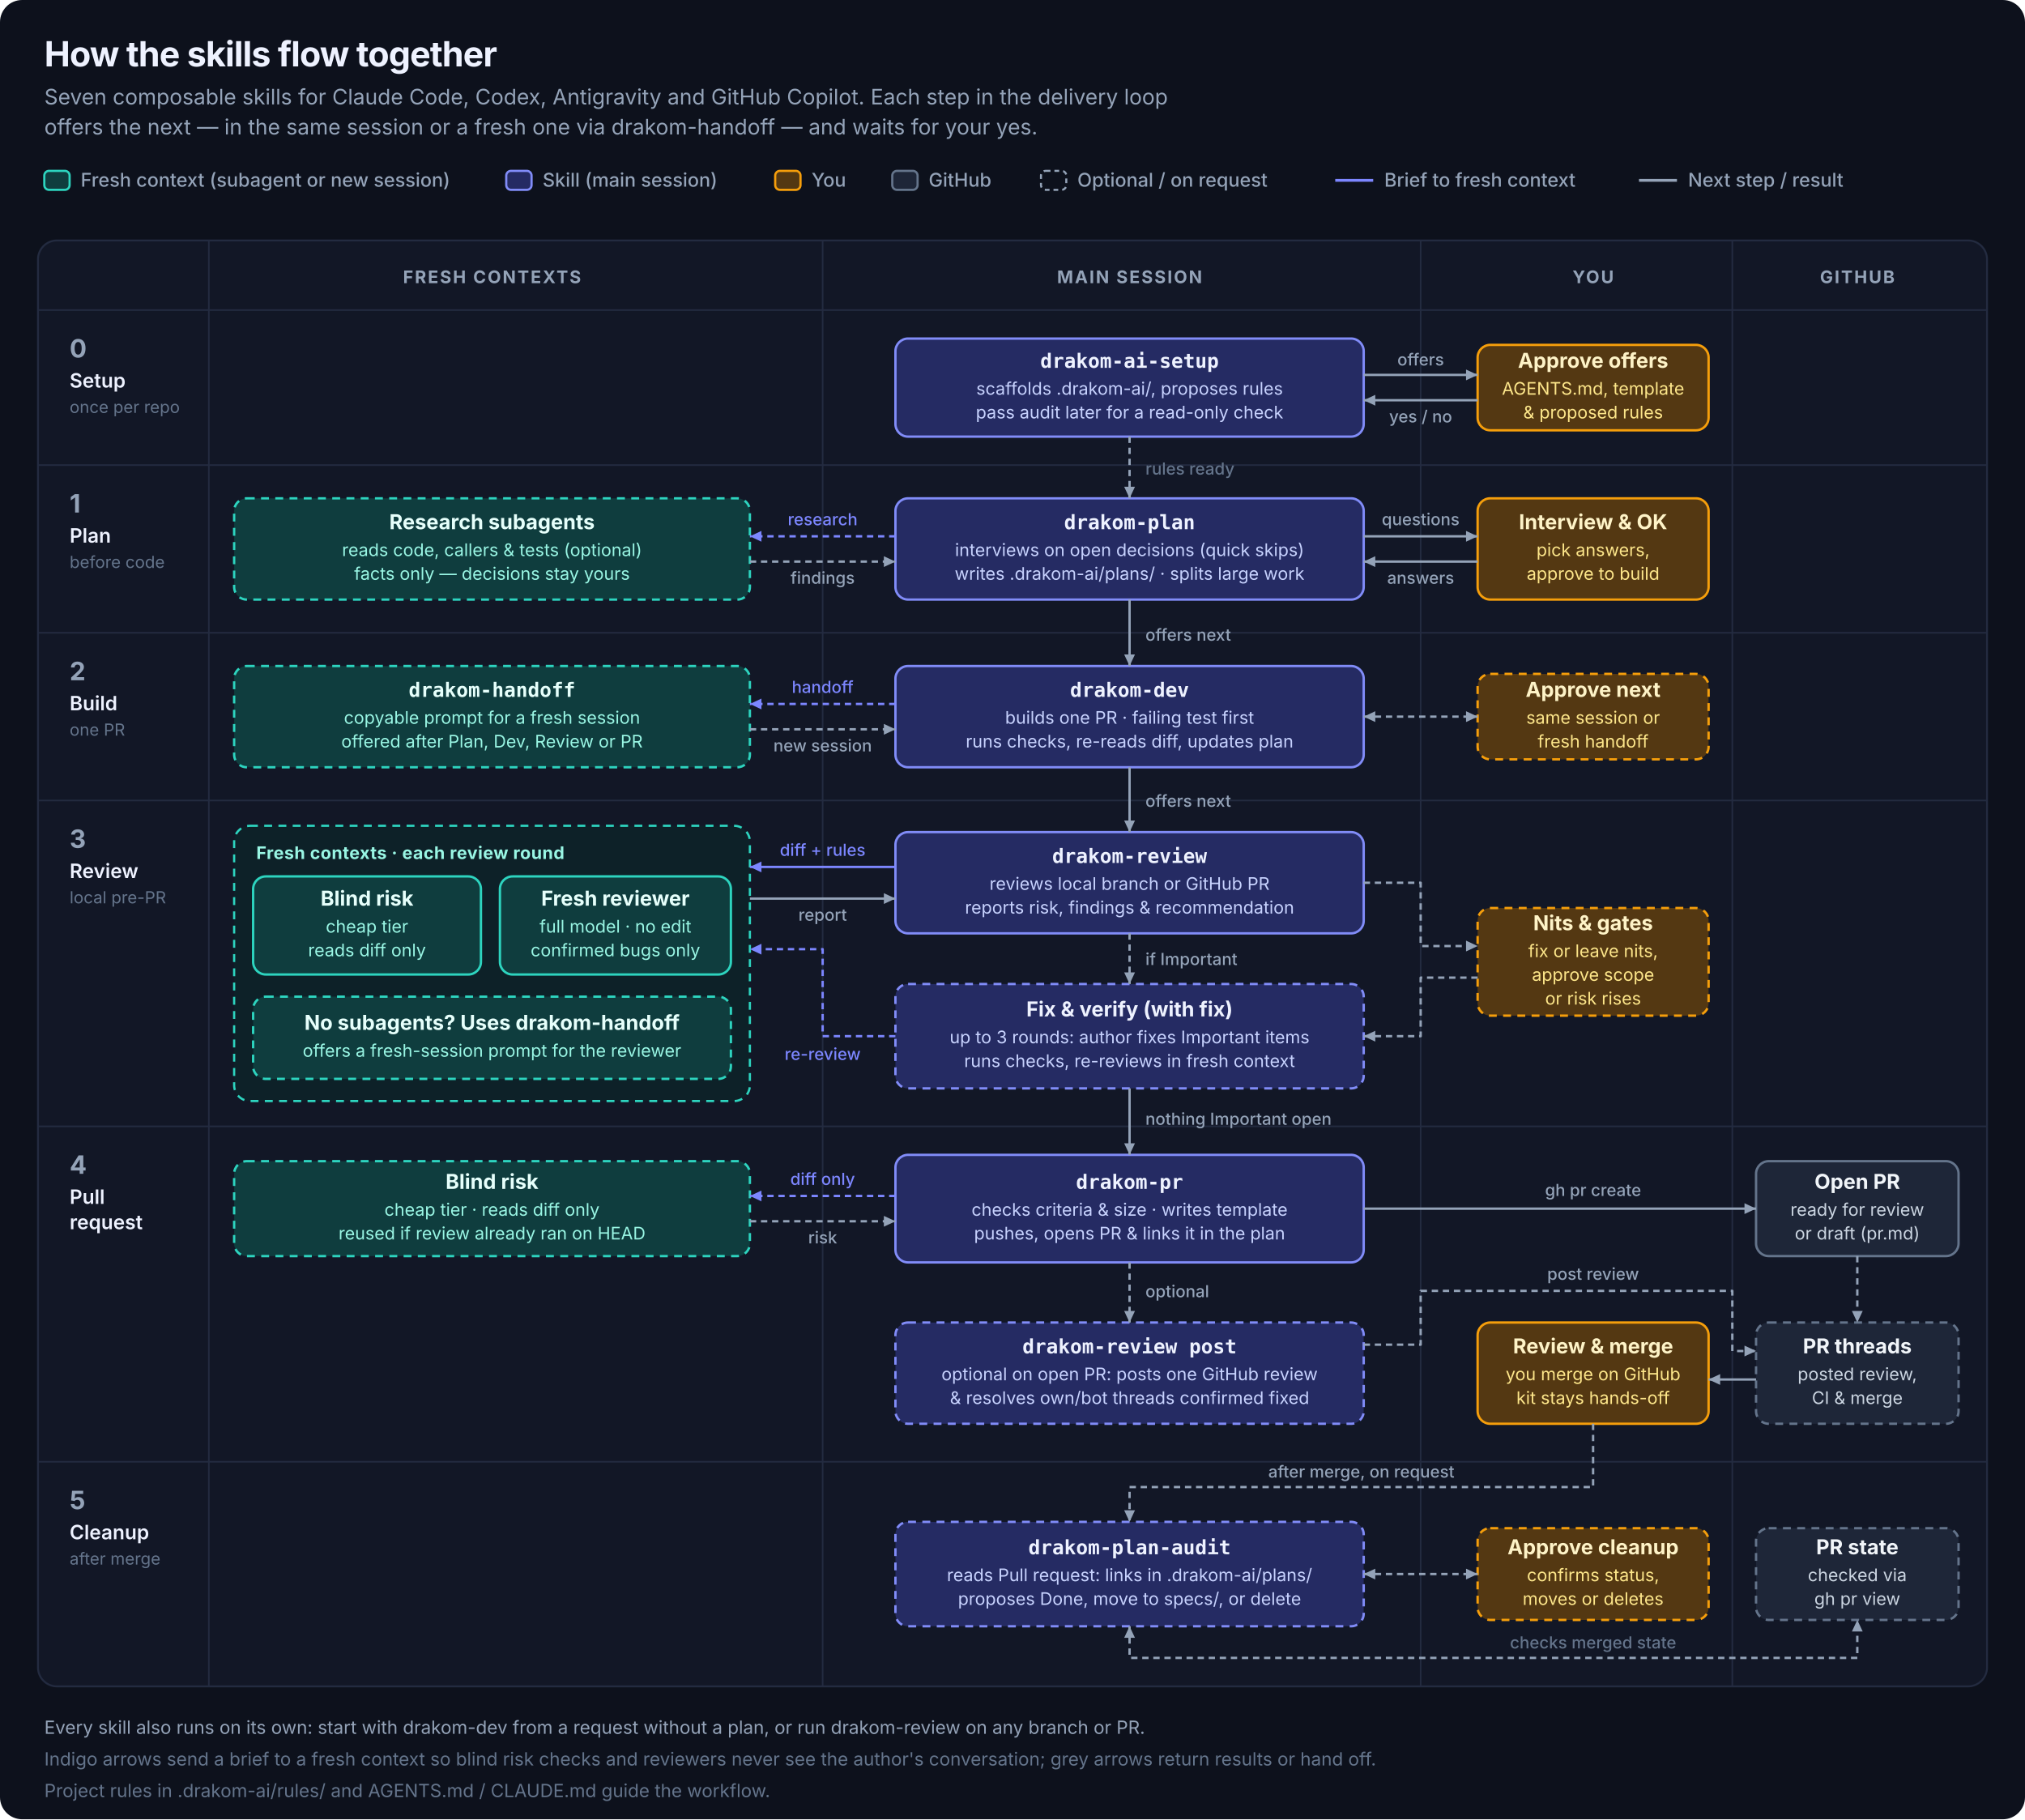
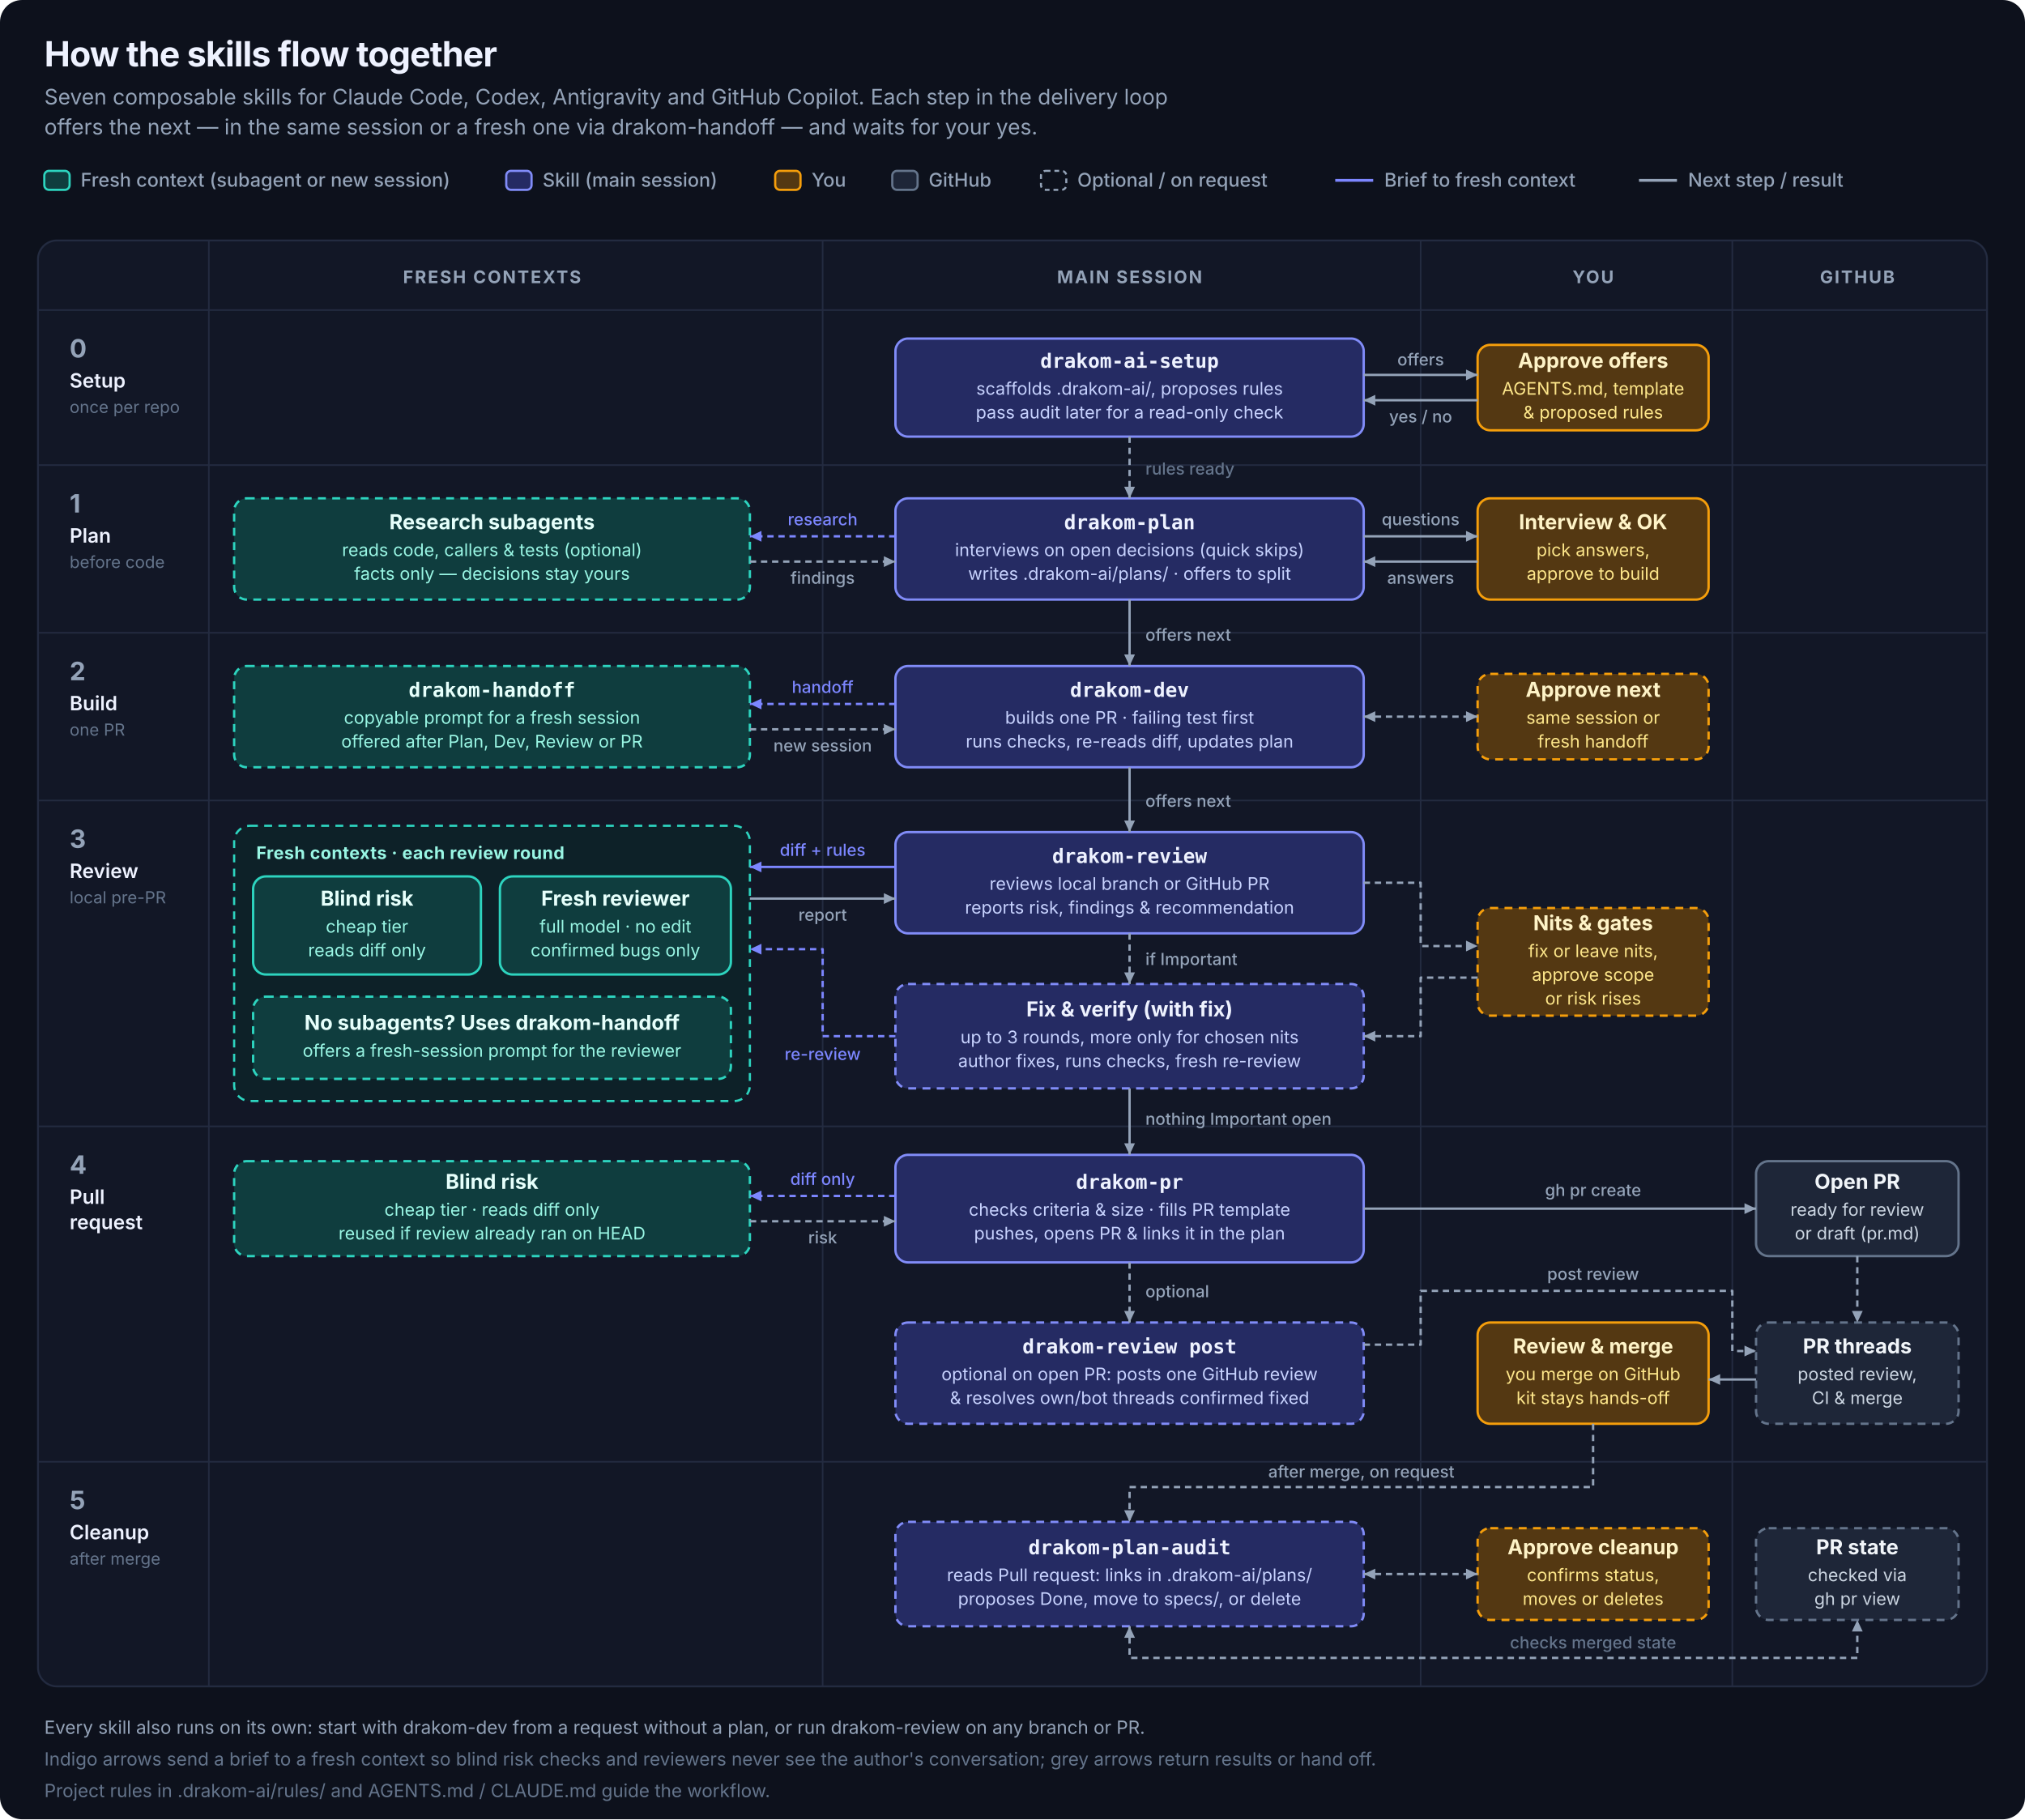
<svg xmlns="http://www.w3.org/2000/svg" viewBox="0 0 1280 1150" width="1280" height="1150">
  <defs>
    <style>
      text { font-family: -apple-system, BlinkMacSystemFont, "Segoe UI", Inter, Roboto, Helvetica, Arial, sans-serif; }
      .h1 { font-size: 22px; font-weight: 700; letter-spacing: -0.02em; }
      .lead { font-size: 13.5px; font-weight: 400; }
      .legend { font-size: 12px; font-weight: 500; }
      .col-hdr { font-size: 11px; font-weight: 700; letter-spacing: 0.09em; }
      .stage-num { font-size: 16px; font-weight: 700; }
      .stage-lbl { font-size: 12.5px; font-weight: 600; }
      .stage-sub { font-size: 10.5px; font-weight: 400; }
      .box-title { font-size: 13px; font-weight: 700; }
      .mono-title { font-family: ui-monospace, SFMono-Regular, Menlo, Consolas, monospace; font-size: 12.5px; font-weight: 700; }
      .box-sub { font-size: 11px; font-weight: 400; }
      .group-lbl { font-size: 11px; font-weight: 700; letter-spacing: 0.02em; }
      .edge-label { font-size: 10.5px; font-weight: 500; }
      .foot { font-size: 11.5px; font-weight: 400; }
    </style>
    <marker id="arrow-ret" viewBox="0 0 10 10" refX="8.5" refY="5" markerWidth="6.5" markerHeight="6.5" orient="auto-start-reverse">
      <path d="M 1 1.5 L 8.5 5 L 1 8.5 z" fill="#94a3b8" />
    </marker>
    <marker id="arrow-ret-start" viewBox="0 0 10 10" refX="1.5" refY="5" markerWidth="6.5" markerHeight="6.5" orient="auto">
      <path d="M 9 1.5 L 1.5 5 L 9 8.5 z" fill="#94a3b8" />
    </marker>
    <marker id="arrow-brief" viewBox="0 0 10 10" refX="8.5" refY="5" markerWidth="6.5" markerHeight="6.5" orient="auto-start-reverse">
      <path d="M 1 1.5 L 8.5 5 L 1 8.5 z" fill="#7c86ff" />
    </marker>
    <marker id="arrow-brief-start" viewBox="0 0 10 10" refX="1.5" refY="5" markerWidth="6.5" markerHeight="6.5" orient="auto">
      <path d="M 9 1.5 L 1.5 5 L 9 8.5 z" fill="#7c86ff" />
    </marker>
  </defs>
  <rect x="0" y="0" width="1280" height="1150" rx="14" fill="#0d111c" />
  <text x="28" y="42" class="h1" fill="#eef2ff">How the skills flow together</text>
  <text x="28" y="66" class="lead" fill="#94a3b8">Seven composable skills for Claude Code, Codex, Antigravity and GitHub Copilot. Each step in the delivery loop</text>
  <text x="28" y="85" class="lead" fill="#94a3b8">offers the next — in the same session or a fresh one via drakom-handoff — and waits for your yes.</text>
  <g transform="translate(28, 108)">
    <rect x="0" y="0" width="16" height="12" rx="3" fill="#0f3d3e" stroke="#2dd4bf" stroke-width="1.4" />
    <text x="23" y="10" class="legend" fill="#94a3b8">Fresh context (subagent or new session)</text>
    <rect x="292" y="0" width="16" height="12" rx="3" fill="#252b63" stroke="#818cf8" stroke-width="1.4" />
    <text x="315" y="10" class="legend" fill="#94a3b8">Skill (main session)</text>
    <rect x="462" y="0" width="16" height="12" rx="3" fill="#543812" stroke="#f59e0b" stroke-width="1.4" />
    <text x="485" y="10" class="legend" fill="#94a3b8">You</text>
    <rect x="536" y="0" width="16" height="12" rx="3" fill="#1e2638" stroke="#64748b" stroke-width="1.4" />
    <text x="559" y="10" class="legend" fill="#94a3b8">GitHub</text>
    <rect x="630" y="0" width="16" height="12" rx="3" fill="none" stroke="#94a3b8" stroke-width="1.3" stroke-dasharray="3 2.5" />
    <text x="653" y="10" class="legend" fill="#94a3b8">Optional / on request</text>
    <line x1="816" y1="6" x2="840" y2="6" stroke="#7c86ff" stroke-width="1.8" />
    <text x="847" y="10" class="legend" fill="#94a3b8">Brief to fresh context</text>
    <line x1="1008" y1="6" x2="1032" y2="6" stroke="#94a3b8" stroke-width="1.8" />
    <text x="1039" y="10" class="legend" fill="#94a3b8">Next step / result</text>
  </g>
  <rect x="24" y="152" width="1232" height="914" rx="12" fill="#121726" stroke="#232b40" stroke-width="1.2" />
  <text x="311.0" y="179" text-anchor="middle" class="col-hdr" fill="#94a3b8">FRESH CONTEXTS</text>
  <text x="714.0" y="179" text-anchor="middle" class="col-hdr" fill="#94a3b8">MAIN SESSION</text>
  <text x="1007.0" y="179" text-anchor="middle" class="col-hdr" fill="#94a3b8">YOU</text>
  <text x="1174.0" y="179" text-anchor="middle" class="col-hdr" fill="#94a3b8">GITHUB</text>
  <line x1="132" y1="152" x2="132" y2="1066" stroke="#232b40" stroke-width="1" />
  <line x1="520" y1="152" x2="520" y2="1066" stroke="#232b40" stroke-width="1" />
  <line x1="898" y1="152" x2="898" y2="1066" stroke="#232b40" stroke-width="1" />
  <line x1="1095" y1="152" x2="1095" y2="1066" stroke="#232b40" stroke-width="1" />
  <line x1="24" y1="196" x2="1256" y2="196" stroke="#232b40" stroke-width="1" />
  <text x="44" y="226" class="stage-num" fill="#94a3b8">0</text>
  <text x="44" y="245" class="stage-lbl" fill="#eef2ff">Setup</text>
  <text x="44" y="261" class="stage-sub" fill="#64748b">once per repo</text>
  <line x1="24" y1="294" x2="1256" y2="294" stroke="#232b40" stroke-width="1" />
  <text x="44" y="324" class="stage-num" fill="#94a3b8">1</text>
  <text x="44" y="343" class="stage-lbl" fill="#eef2ff">Plan</text>
  <text x="44" y="359" class="stage-sub" fill="#64748b">before code</text>
  <line x1="24" y1="400" x2="1256" y2="400" stroke="#232b40" stroke-width="1" />
  <text x="44" y="430" class="stage-num" fill="#94a3b8">2</text>
  <text x="44" y="449" class="stage-lbl" fill="#eef2ff">Build</text>
  <text x="44" y="465" class="stage-sub" fill="#64748b">one PR</text>
  <line x1="24" y1="506" x2="1256" y2="506" stroke="#232b40" stroke-width="1" />
  <text x="44" y="536" class="stage-num" fill="#94a3b8">3</text>
  <text x="44" y="555" class="stage-lbl" fill="#eef2ff">Review</text>
  <text x="44" y="571" class="stage-sub" fill="#64748b">local pre-PR</text>
  <line x1="24" y1="712" x2="1256" y2="712" stroke="#232b40" stroke-width="1" />
  <text x="44" y="742" class="stage-num" fill="#94a3b8">4</text>
  <text x="44" y="761" class="stage-lbl" fill="#eef2ff">Pull</text>
  <text x="44" y="777" class="stage-lbl" fill="#eef2ff">request</text>
  <line x1="24" y1="924" x2="1256" y2="924" stroke="#232b40" stroke-width="1" />
  <text x="44" y="954" class="stage-num" fill="#94a3b8">5</text>
  <text x="44" y="973" class="stage-lbl" fill="#eef2ff">Cleanup</text>
  <text x="44" y="989" class="stage-sub" fill="#64748b">after merge</text>
  <rect x="566" y="214" width="296" height="62" rx="8" fill="#252b63" stroke="#818cf8" stroke-width="1.5" />
  <text x="714.0" y="232.5" text-anchor="middle" class="mono-title" fill="#eef2ff">drakom-ai-setup</text>
  <text x="714.0" y="249.5" text-anchor="middle" class="box-sub" fill="#c7d2fe">scaffolds .drakom-ai/, proposes rules</text>
  <text x="714.0" y="264.5" text-anchor="middle" class="box-sub" fill="#c7d2fe">pass audit later for a read-only check</text>
  <rect x="934" y="218" width="146" height="54" rx="8" fill="#543812" stroke="#f59e0b" stroke-width="1.5" />
  <text x="1007.0" y="232.5" text-anchor="middle" class="box-title" fill="#fef3c7">Approve offers</text>
  <text x="1007.0" y="249.5" text-anchor="middle" class="box-sub" fill="#fde68a">AGENTS.md, template</text>
  <text x="1007.0" y="264.5" text-anchor="middle" class="box-sub" fill="#fde68a">&amp; proposed rules</text>
  <path d="M 862.0 237.0 L 934.0 237.0" fill="none" stroke="#94a3b8" stroke-width="1.5" stroke-linejoin="round" marker-end="url(#arrow-ret)" />
  <path d="M 934.0 253.0 L 862.0 253.0" fill="none" stroke="#94a3b8" stroke-width="1.5" stroke-linejoin="round" marker-end="url(#arrow-ret)" />
  <text x="898.0" y="231.0" text-anchor="middle" class="edge-label" fill="#94a3b8">offers</text>
  <text x="898.0" y="267.0" text-anchor="middle" class="edge-label" fill="#94a3b8">yes / no</text>
  <rect x="148" y="315" width="326" height="64" rx="8" fill="#0f3d3e" stroke="#2dd4bf" stroke-width="1.5" stroke-dasharray="5 4" />
  <text x="311.0" y="334.5" text-anchor="middle" class="box-title" fill="#e6fffb">Research subagents</text>
  <text x="311.0" y="351.5" text-anchor="middle" class="box-sub" fill="#99f6e4">reads code, callers &amp; tests (optional)</text>
  <text x="311.0" y="366.5" text-anchor="middle" class="box-sub" fill="#99f6e4">facts only — decisions stay yours</text>
  <rect x="566" y="315" width="296" height="64" rx="8" fill="#252b63" stroke="#818cf8" stroke-width="1.5" />
  <text x="714.0" y="334.5" text-anchor="middle" class="mono-title" fill="#eef2ff">drakom-plan</text>
  <text x="714.0" y="351.5" text-anchor="middle" class="box-sub" fill="#c7d2fe">interviews on open decisions (quick skips)</text>
-   <text x="714.0" y="366.5" text-anchor="middle" class="box-sub" fill="#c7d2fe">writes .drakom-ai/plans/ · splits large work</text>
+   <text x="714.0" y="366.5" text-anchor="middle" class="box-sub" fill="#c7d2fe">writes .drakom-ai/plans/ · offers to split</text>
  <rect x="934" y="315" width="146" height="64" rx="8" fill="#543812" stroke="#f59e0b" stroke-width="1.5" />
  <text x="1007.0" y="334.5" text-anchor="middle" class="box-title" fill="#fef3c7">Interview &amp; OK</text>
  <text x="1007.0" y="351.5" text-anchor="middle" class="box-sub" fill="#fde68a">pick answers,</text>
  <text x="1007.0" y="366.5" text-anchor="middle" class="box-sub" fill="#fde68a">approve to build</text>
  <path d="M 714.0 276.0 L 714.0 315.0" fill="none" stroke="#94a3b8" stroke-width="1.5" stroke-linejoin="round" stroke-dasharray="4 3" marker-end="url(#arrow-ret)" />
  <text x="724.0" y="300.0" text-anchor="start" class="edge-label" fill="#64748b">rules ready</text>
  <path d="M 566.0 339.0 L 474.0 339.0" fill="none" stroke="#7c86ff" stroke-width="1.5" stroke-linejoin="round" stroke-dasharray="4 3" marker-end="url(#arrow-brief)" />
  <path d="M 474.0 355.0 L 566.0 355.0" fill="none" stroke="#94a3b8" stroke-width="1.5" stroke-linejoin="round" stroke-dasharray="4 3" marker-end="url(#arrow-ret)" />
  <text x="520.0" y="332.0" text-anchor="middle" class="edge-label" fill="#7c86ff">research</text>
  <text x="520.0" y="369.0" text-anchor="middle" class="edge-label" fill="#94a3b8">findings</text>
  <path d="M 862.0 339.0 L 934.0 339.0" fill="none" stroke="#94a3b8" stroke-width="1.5" stroke-linejoin="round" marker-end="url(#arrow-ret)" />
  <path d="M 934.0 355.0 L 862.0 355.0" fill="none" stroke="#94a3b8" stroke-width="1.5" stroke-linejoin="round" marker-end="url(#arrow-ret)" />
  <text x="898.0" y="332.0" text-anchor="middle" class="edge-label" fill="#94a3b8">questions</text>
  <text x="898.0" y="369.0" text-anchor="middle" class="edge-label" fill="#94a3b8">answers</text>
  <rect x="148" y="421" width="326" height="64" rx="8" fill="#0f3d3e" stroke="#2dd4bf" stroke-width="1.5" stroke-dasharray="5 4" />
  <text x="311.0" y="440.5" text-anchor="middle" class="mono-title" fill="#e6fffb">drakom-handoff</text>
  <text x="311.0" y="457.5" text-anchor="middle" class="box-sub" fill="#99f6e4">copyable prompt for a fresh session</text>
  <text x="311.0" y="472.5" text-anchor="middle" class="box-sub" fill="#99f6e4">offered after Plan, Dev, Review or PR</text>
  <rect x="566" y="421" width="296" height="64" rx="8" fill="#252b63" stroke="#818cf8" stroke-width="1.5" />
  <text x="714.0" y="440.5" text-anchor="middle" class="mono-title" fill="#eef2ff">drakom-dev</text>
  <text x="714.0" y="457.5" text-anchor="middle" class="box-sub" fill="#c7d2fe">builds one PR · failing test first</text>
  <text x="714.0" y="472.5" text-anchor="middle" class="box-sub" fill="#c7d2fe">runs checks, re-reads diff, updates plan</text>
  <rect x="934" y="426" width="146" height="54" rx="8" fill="#543812" stroke="#f59e0b" stroke-width="1.5" stroke-dasharray="5 4" />
  <text x="1007.0" y="440.5" text-anchor="middle" class="box-title" fill="#fef3c7">Approve next</text>
  <text x="1007.0" y="457.5" text-anchor="middle" class="box-sub" fill="#fde68a">same session or</text>
  <text x="1007.0" y="472.5" text-anchor="middle" class="box-sub" fill="#fde68a">fresh handoff</text>
  <path d="M 714.0 379.0 L 714.0 421.0" fill="none" stroke="#94a3b8" stroke-width="1.5" stroke-linejoin="round" marker-end="url(#arrow-ret)" />
  <text x="724.0" y="405.0" text-anchor="start" class="edge-label" fill="#94a3b8">offers next</text>
  <path d="M 566.0 445.0 L 474.0 445.0" fill="none" stroke="#7c86ff" stroke-width="1.5" stroke-linejoin="round" stroke-dasharray="4 3" marker-end="url(#arrow-brief)" />
  <path d="M 474.0 461.0 L 566.0 461.0" fill="none" stroke="#94a3b8" stroke-width="1.5" stroke-linejoin="round" stroke-dasharray="4 3" marker-end="url(#arrow-ret)" />
  <text x="520.0" y="438.0" text-anchor="middle" class="edge-label" fill="#7c86ff">handoff</text>
  <text x="520.0" y="475.0" text-anchor="middle" class="edge-label" fill="#94a3b8">new session</text>
  <path d="M 862.0 453.0 L 934.0 453.0" fill="none" stroke="#94a3b8" stroke-width="1.5" stroke-linejoin="round" stroke-dasharray="4 3" marker-end="url(#arrow-ret)" marker-start="url(#arrow-ret-start)" />
  <rect x="148" y="522" width="326" height="174" rx="10" fill="#0c262a" fill-opacity="0.7" stroke="#2dd4bf" stroke-width="1.4" stroke-dasharray="5 4" />
  <text x="162" y="543" class="group-lbl" fill="#99f6e4">Fresh contexts · each review round</text>
  <rect x="160" y="554" width="144" height="62" rx="8" fill="#0f3d3e" stroke="#2dd4bf" stroke-width="1.5" />
  <text x="232.0" y="572.5" text-anchor="middle" class="box-title" fill="#e6fffb">Blind risk</text>
  <text x="232.0" y="589.5" text-anchor="middle" class="box-sub" fill="#99f6e4">cheap tier</text>
  <text x="232.0" y="604.5" text-anchor="middle" class="box-sub" fill="#99f6e4">reads diff only</text>
  <rect x="316" y="554" width="146" height="62" rx="8" fill="#0f3d3e" stroke="#2dd4bf" stroke-width="1.5" />
  <text x="389.0" y="572.5" text-anchor="middle" class="box-title" fill="#e6fffb">Fresh reviewer</text>
  <text x="389.0" y="589.5" text-anchor="middle" class="box-sub" fill="#99f6e4">full model · no edit</text>
  <text x="389.0" y="604.5" text-anchor="middle" class="box-sub" fill="#99f6e4">confirmed bugs only</text>
  <rect x="160" y="630" width="302" height="52" rx="8" fill="#0f3d3e" stroke="#2dd4bf" stroke-width="1.5" stroke-dasharray="5 4" />
  <text x="311.0" y="651.0" text-anchor="middle" class="box-title" fill="#e6fffb">No subagents? Uses drakom-handoff</text>
  <text x="311.0" y="668.0" text-anchor="middle" class="box-sub" fill="#99f6e4">offers a fresh-session prompt for the reviewer</text>
  <rect x="566" y="526" width="296" height="64" rx="8" fill="#252b63" stroke="#818cf8" stroke-width="1.5" />
  <text x="714.0" y="545.5" text-anchor="middle" class="mono-title" fill="#eef2ff">drakom-review</text>
  <text x="714.0" y="562.5" text-anchor="middle" class="box-sub" fill="#c7d2fe">reviews local branch or GitHub PR</text>
  <text x="714.0" y="577.5" text-anchor="middle" class="box-sub" fill="#c7d2fe">reports risk, findings &amp; recommendation</text>
  <rect x="566" y="622" width="296" height="66" rx="8" fill="#252b63" stroke="#818cf8" stroke-width="1.5" stroke-dasharray="5 4" />
  <text x="714.0" y="642.5" text-anchor="middle" class="box-title" fill="#eef2ff">Fix &amp; verify (with fix)</text>
-   <text x="714.0" y="659.5" text-anchor="middle" class="box-sub" fill="#c7d2fe">up to 3 rounds: author fixes Important items</text>
-   <text x="714.0" y="674.5" text-anchor="middle" class="box-sub" fill="#c7d2fe">runs checks, re-reviews in fresh context</text>
+   <text x="714.0" y="659.5" text-anchor="middle" class="box-sub" fill="#c7d2fe">up to 3 rounds, more only for chosen nits</text>
+   <text x="714.0" y="674.5" text-anchor="middle" class="box-sub" fill="#c7d2fe">author fixes, runs checks, fresh re-review</text>
  <rect x="934" y="574" width="146" height="68" rx="8" fill="#543812" stroke="#f59e0b" stroke-width="1.5" stroke-dasharray="5 4" />
  <text x="1007.0" y="588.0" text-anchor="middle" class="box-title" fill="#fef3c7">Nits &amp; gates</text>
  <text x="1007.0" y="605.0" text-anchor="middle" class="box-sub" fill="#fde68a">fix or leave nits,</text>
  <text x="1007.0" y="620.0" text-anchor="middle" class="box-sub" fill="#fde68a">approve scope</text>
  <text x="1007.0" y="635.0" text-anchor="middle" class="box-sub" fill="#fde68a">or risk rises</text>
  <path d="M 714.0 485.0 L 714.0 526.0" fill="none" stroke="#94a3b8" stroke-width="1.5" stroke-linejoin="round" marker-end="url(#arrow-ret)" />
  <text x="724.0" y="510.0" text-anchor="start" class="edge-label" fill="#94a3b8">offers next</text>
  <path d="M 566.0 548.0 L 474.0 548.0" fill="none" stroke="#7c86ff" stroke-width="1.5" stroke-linejoin="round" marker-end="url(#arrow-brief)" />
  <path d="M 474.0 568.0 L 566.0 568.0" fill="none" stroke="#94a3b8" stroke-width="1.5" stroke-linejoin="round" marker-end="url(#arrow-ret)" />
  <text x="520.0" y="541.0" text-anchor="middle" class="edge-label" fill="#7c86ff">diff + rules</text>
  <text x="520.0" y="582.0" text-anchor="middle" class="edge-label" fill="#94a3b8">report</text>
  <path d="M 714.0 590.0 L 714.0 622.0" fill="none" stroke="#94a3b8" stroke-width="1.5" stroke-linejoin="round" stroke-dasharray="4 3" marker-end="url(#arrow-ret)" />
  <text x="724.0" y="610.0" text-anchor="start" class="edge-label" fill="#94a3b8">if Important</text>
  <path d="M 566.0 655.0 L 520.0 655.0 L 520.0 600.0 L 474.0 600.0" fill="none" stroke="#7c86ff" stroke-width="1.5" stroke-linejoin="round" stroke-dasharray="4 3" marker-end="url(#arrow-brief)" />
  <text x="520.0" y="670.0" text-anchor="middle" class="edge-label" fill="#7c86ff">re-review</text>
  <path d="M 862.0 558.0 L 898.0 558.0 L 898.0 598.0 L 934.0 598.0" fill="none" stroke="#94a3b8" stroke-width="1.5" stroke-linejoin="round" stroke-dasharray="4 3" marker-end="url(#arrow-ret)" />
  <path d="M 934.0 618.0 L 898.0 618.0 L 898.0 655.0 L 862.0 655.0" fill="none" stroke="#94a3b8" stroke-width="1.5" stroke-linejoin="round" stroke-dasharray="4 3" marker-end="url(#arrow-ret)" />
  <rect x="148" y="734" width="326" height="60" rx="8" fill="#0f3d3e" stroke="#2dd4bf" stroke-width="1.5" stroke-dasharray="5 4" />
  <text x="311.0" y="751.5" text-anchor="middle" class="box-title" fill="#e6fffb">Blind risk</text>
  <text x="311.0" y="768.5" text-anchor="middle" class="box-sub" fill="#99f6e4">cheap tier · reads diff only</text>
  <text x="311.0" y="783.5" text-anchor="middle" class="box-sub" fill="#99f6e4">reused if review already ran on HEAD</text>
  <rect x="566" y="730" width="296" height="68" rx="8" fill="#252b63" stroke="#818cf8" stroke-width="1.5" />
  <text x="714.0" y="751.5" text-anchor="middle" class="mono-title" fill="#eef2ff">drakom-pr</text>
-   <text x="714.0" y="768.5" text-anchor="middle" class="box-sub" fill="#c7d2fe">checks criteria &amp; size · writes template</text>
+   <text x="714.0" y="768.5" text-anchor="middle" class="box-sub" fill="#c7d2fe">checks criteria &amp; size · fills PR template</text>
  <text x="714.0" y="783.5" text-anchor="middle" class="box-sub" fill="#c7d2fe">pushes, opens PR &amp; links it in the plan</text>
  <rect x="566" y="836" width="296" height="64" rx="8" fill="#252b63" stroke="#818cf8" stroke-width="1.5" stroke-dasharray="5 4" />
  <text x="714.0" y="855.5" text-anchor="middle" class="mono-title" fill="#eef2ff">drakom-review post</text>
  <text x="714.0" y="872.5" text-anchor="middle" class="box-sub" fill="#c7d2fe">optional on open PR: posts one GitHub review</text>
  <text x="714.0" y="887.5" text-anchor="middle" class="box-sub" fill="#c7d2fe">&amp; resolves own/bot threads confirmed fixed</text>
  <rect x="934" y="836" width="146" height="64" rx="8" fill="#543812" stroke="#f59e0b" stroke-width="1.5" />
  <text x="1007.0" y="855.5" text-anchor="middle" class="box-title" fill="#fef3c7">Review &amp; merge</text>
  <text x="1007.0" y="872.5" text-anchor="middle" class="box-sub" fill="#fde68a">you merge on GitHub</text>
  <text x="1007.0" y="887.5" text-anchor="middle" class="box-sub" fill="#fde68a">kit stays hands-off</text>
  <rect x="1110" y="734" width="128" height="60" rx="8" fill="#1e2638" stroke="#64748b" stroke-width="1.5" />
  <text x="1174.0" y="751.5" text-anchor="middle" class="box-title" fill="#f1f5f9">Open PR</text>
  <text x="1174.0" y="768.5" text-anchor="middle" class="box-sub" fill="#cbd5e1">ready for review</text>
  <text x="1174.0" y="783.5" text-anchor="middle" class="box-sub" fill="#cbd5e1">or draft (pr.md)</text>
  <rect x="1110" y="836" width="128" height="64" rx="8" fill="#1e2638" stroke="#64748b" stroke-width="1.5" stroke-dasharray="5 4" />
  <text x="1174.0" y="855.5" text-anchor="middle" class="box-title" fill="#f1f5f9">PR threads</text>
  <text x="1174.0" y="872.5" text-anchor="middle" class="box-sub" fill="#cbd5e1">posted review,</text>
  <text x="1174.0" y="887.5" text-anchor="middle" class="box-sub" fill="#cbd5e1">CI &amp; merge</text>
  <path d="M 714.0 688.0 L 714.0 730.0" fill="none" stroke="#94a3b8" stroke-width="1.5" stroke-linejoin="round" marker-end="url(#arrow-ret)" />
  <text x="724.0" y="711.0" text-anchor="start" class="edge-label" fill="#94a3b8">nothing Important open</text>
  <path d="M 566.0 756.0 L 474.0 756.0" fill="none" stroke="#7c86ff" stroke-width="1.5" stroke-linejoin="round" stroke-dasharray="4 3" marker-end="url(#arrow-brief)" />
  <path d="M 474.0 772.0 L 566.0 772.0" fill="none" stroke="#94a3b8" stroke-width="1.5" stroke-linejoin="round" stroke-dasharray="4 3" marker-end="url(#arrow-ret)" />
  <text x="520.0" y="749.0" text-anchor="middle" class="edge-label" fill="#7c86ff">diff only</text>
  <text x="520.0" y="786.0" text-anchor="middle" class="edge-label" fill="#94a3b8">risk</text>
  <path d="M 862.0 764.0 L 1110.0 764.0" fill="none" stroke="#94a3b8" stroke-width="1.5" stroke-linejoin="round" marker-end="url(#arrow-ret)" />
  <text x="1007.0" y="756.0" text-anchor="middle" class="edge-label" fill="#94a3b8">gh pr create</text>
  <path d="M 1174.0 794.0 L 1174.0 836.0" fill="none" stroke="#94a3b8" stroke-width="1.5" stroke-linejoin="round" stroke-dasharray="4 3" marker-end="url(#arrow-ret)" />
  <path d="M 714.0 798.0 L 714.0 836.0" fill="none" stroke="#94a3b8" stroke-width="1.5" stroke-linejoin="round" stroke-dasharray="4 3" marker-end="url(#arrow-ret)" />
  <text x="724.0" y="820.0" text-anchor="start" class="edge-label" fill="#94a3b8">optional</text>
  <path d="M 862.0 850.0 L 898.0 850.0 L 898.0 816.0 L 1095.0 816.0 L 1095.0 854.0 L 1110.0 854.0" fill="none" stroke="#94a3b8" stroke-width="1.5" stroke-linejoin="round" stroke-dasharray="4 3" marker-end="url(#arrow-ret)" />
  <text x="1007.0" y="809.0" text-anchor="middle" class="edge-label" fill="#94a3b8">post review</text>
  <path d="M 1110.0 872.0 L 1080.0 872.0" fill="none" stroke="#94a3b8" stroke-width="1.5" stroke-linejoin="round" marker-end="url(#arrow-ret)" />
  <rect x="566" y="962" width="296" height="66" rx="8" fill="#252b63" stroke="#818cf8" stroke-width="1.5" stroke-dasharray="5 4" />
  <text x="714.0" y="982.5" text-anchor="middle" class="mono-title" fill="#eef2ff">drakom-plan-audit</text>
  <text x="714.0" y="999.5" text-anchor="middle" class="box-sub" fill="#c7d2fe">reads Pull request: links in .drakom-ai/plans/</text>
  <text x="714.0" y="1014.5" text-anchor="middle" class="box-sub" fill="#c7d2fe">proposes Done, move to specs/, or delete</text>
  <rect x="934" y="966" width="146" height="58" rx="8" fill="#543812" stroke="#f59e0b" stroke-width="1.5" stroke-dasharray="5 4" />
  <text x="1007.0" y="982.5" text-anchor="middle" class="box-title" fill="#fef3c7">Approve cleanup</text>
  <text x="1007.0" y="999.5" text-anchor="middle" class="box-sub" fill="#fde68a">confirms status,</text>
  <text x="1007.0" y="1014.5" text-anchor="middle" class="box-sub" fill="#fde68a">moves or deletes</text>
  <rect x="1110" y="966" width="128" height="58" rx="8" fill="#1e2638" stroke="#64748b" stroke-width="1.5" stroke-dasharray="5 4" />
  <text x="1174.0" y="982.5" text-anchor="middle" class="box-title" fill="#f1f5f9">PR state</text>
  <text x="1174.0" y="999.5" text-anchor="middle" class="box-sub" fill="#cbd5e1">checked via</text>
  <text x="1174.0" y="1014.5" text-anchor="middle" class="box-sub" fill="#cbd5e1">gh pr view</text>
  <path d="M 1007.0 900.0 L 1007.0 940.0 L 714.0 940.0 L 714.0 962.0" fill="none" stroke="#94a3b8" stroke-width="1.5" stroke-linejoin="round" stroke-dasharray="4 3" marker-end="url(#arrow-ret)" />
  <text x="860.5" y="934.0" text-anchor="middle" class="edge-label" fill="#94a3b8">after merge, on request</text>
  <path d="M 714.0 1028.0 L 714.0 1048.0 L 1174.0 1048.0 L 1174.0 1024.0" fill="none" stroke="#94a3b8" stroke-width="1.5" stroke-linejoin="round" stroke-dasharray="4 3" marker-end="url(#arrow-ret)" marker-start="url(#arrow-ret-start)" />
  <text x="1007.0" y="1042.0" text-anchor="middle" class="edge-label" fill="#64748b">checks merged state</text>
  <path d="M 862.0 995.0 L 934.0 995.0" fill="none" stroke="#94a3b8" stroke-width="1.5" stroke-linejoin="round" stroke-dasharray="4 3" marker-end="url(#arrow-ret)" marker-start="url(#arrow-ret-start)" />
  <text x="28" y="1096" class="foot" fill="#94a3b8">Every skill also runs on its own: start with drakom-dev from a request without a plan, or run drakom-review on any branch or PR.</text>
  <text x="28" y="1116" class="foot" fill="#64748b">Indigo arrows send a brief to a fresh context so blind risk checks and reviewers never see the author's conversation; grey arrows return results or hand off.</text>
  <text x="28" y="1136" class="foot" fill="#64748b">Project rules in .drakom-ai/rules/ and AGENTS.md / CLAUDE.md guide the workflow.</text>
</svg>
